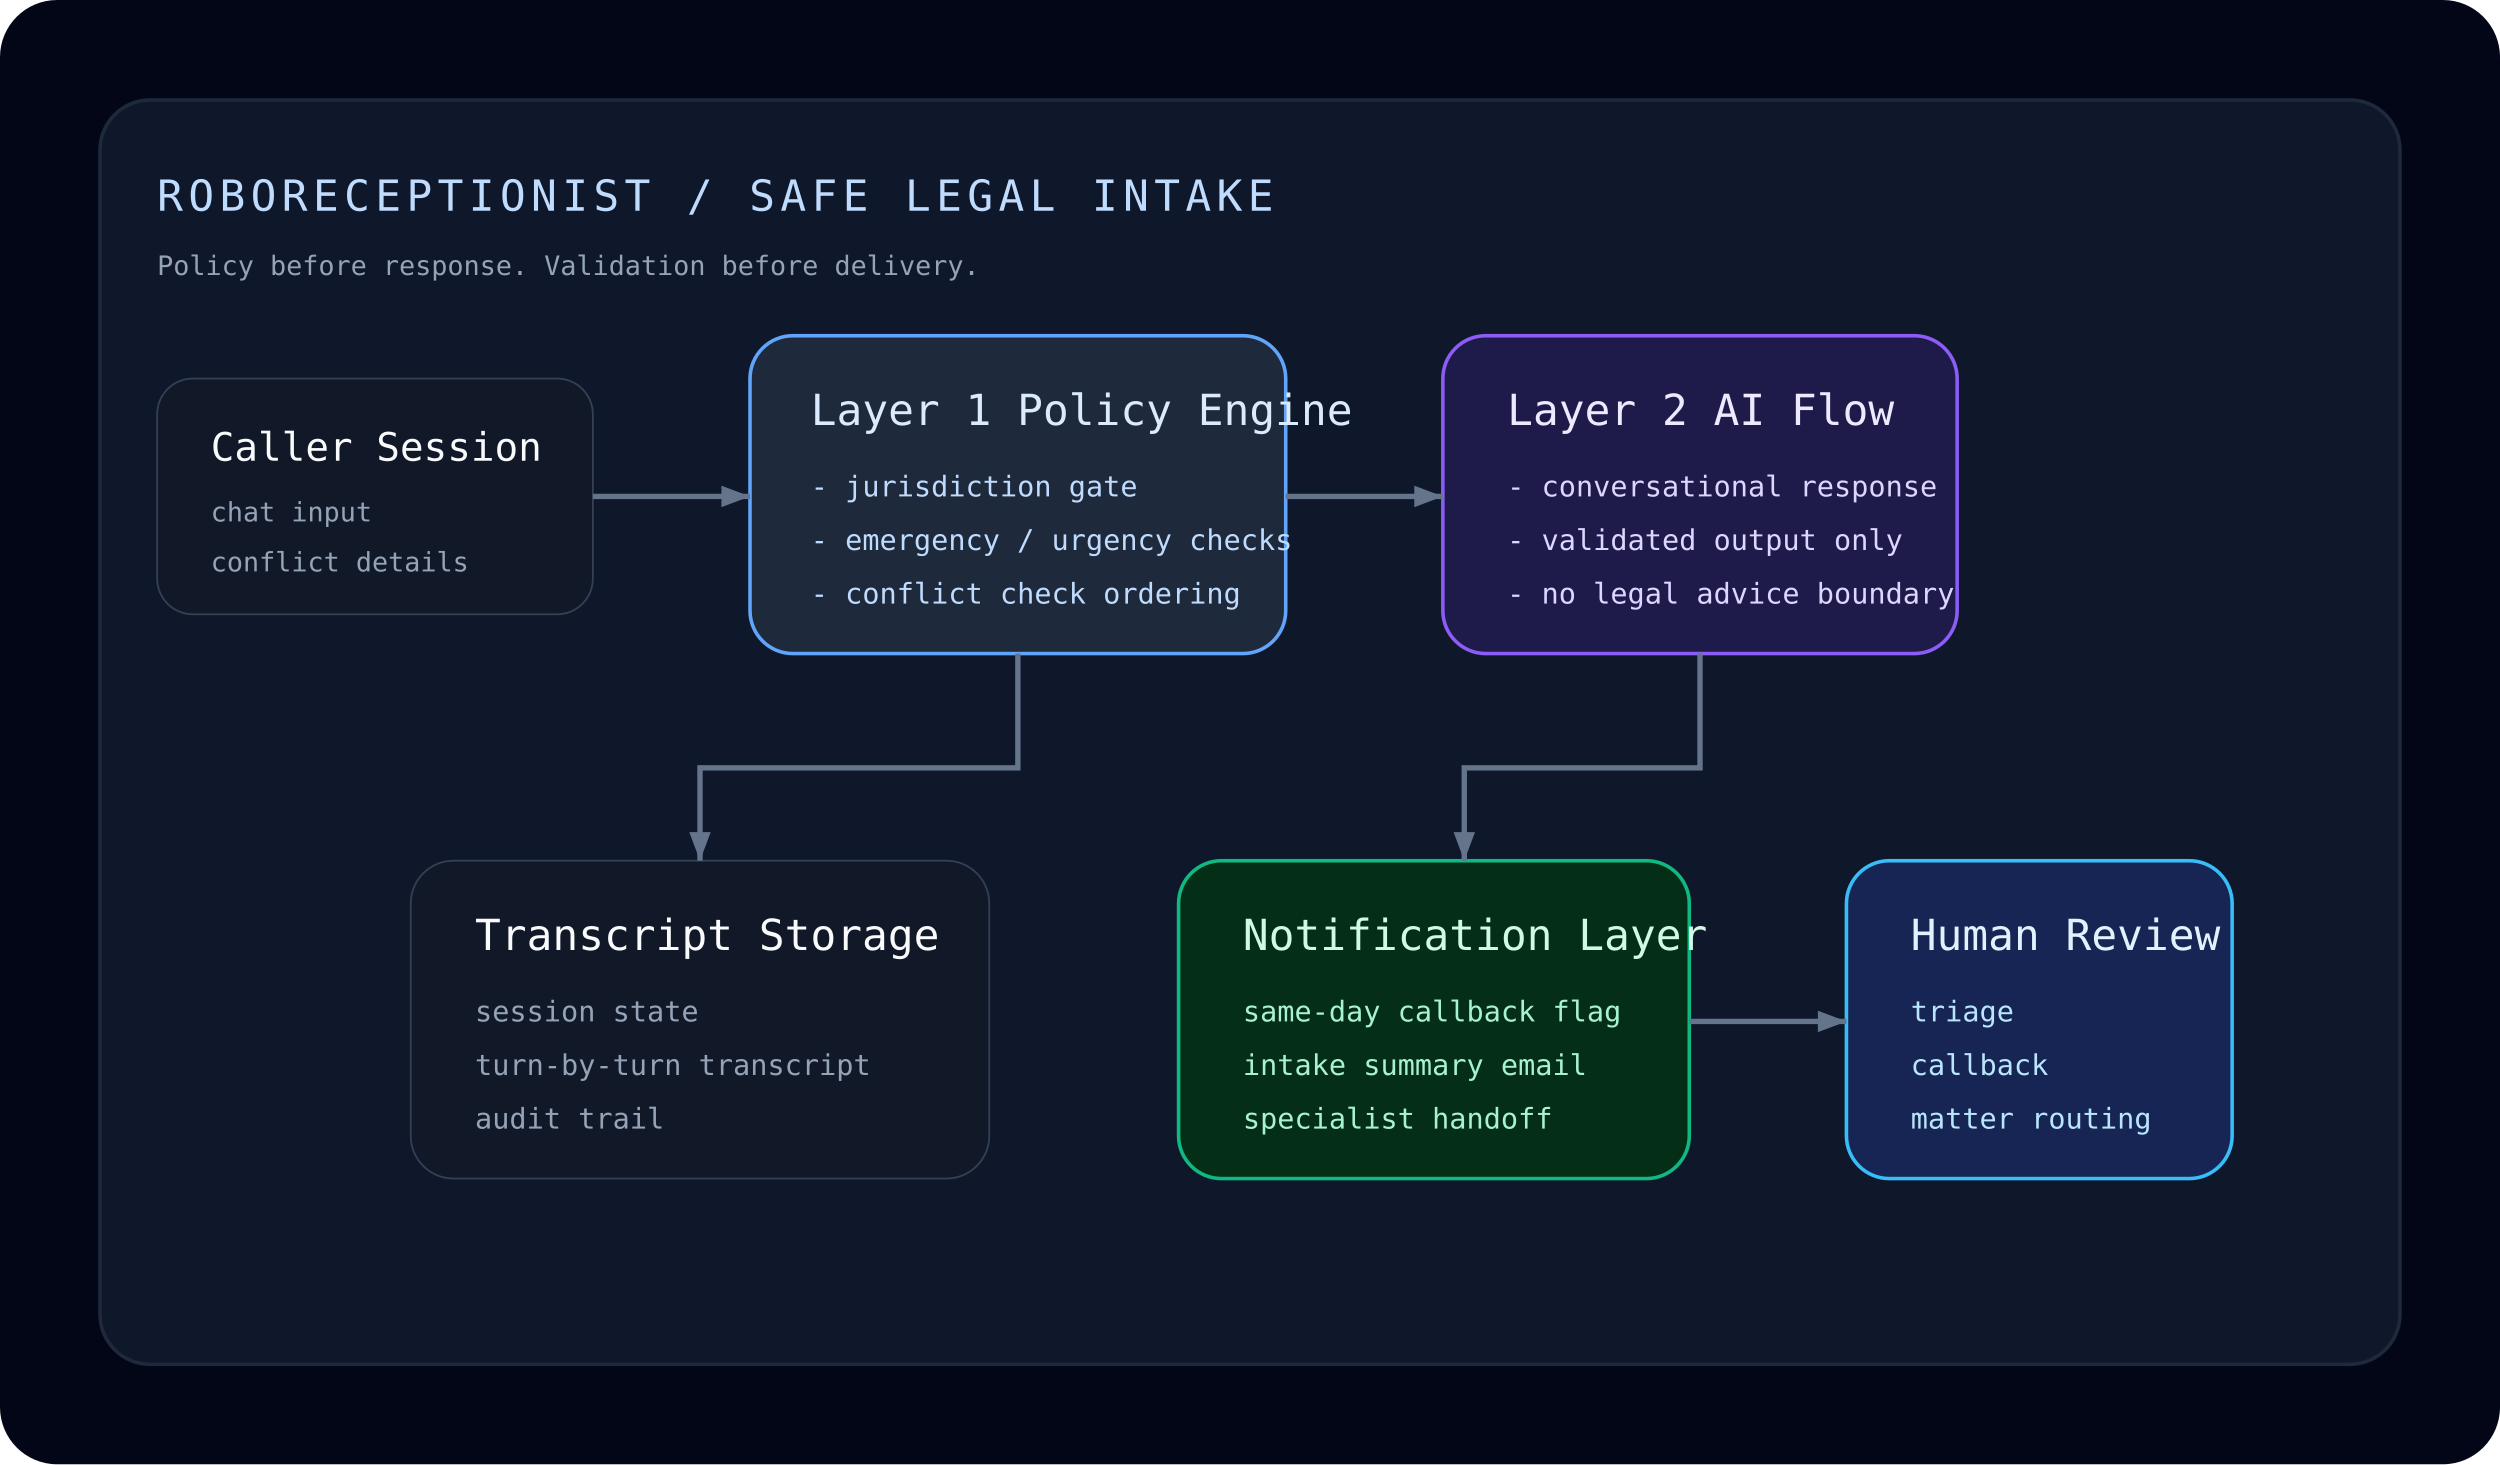
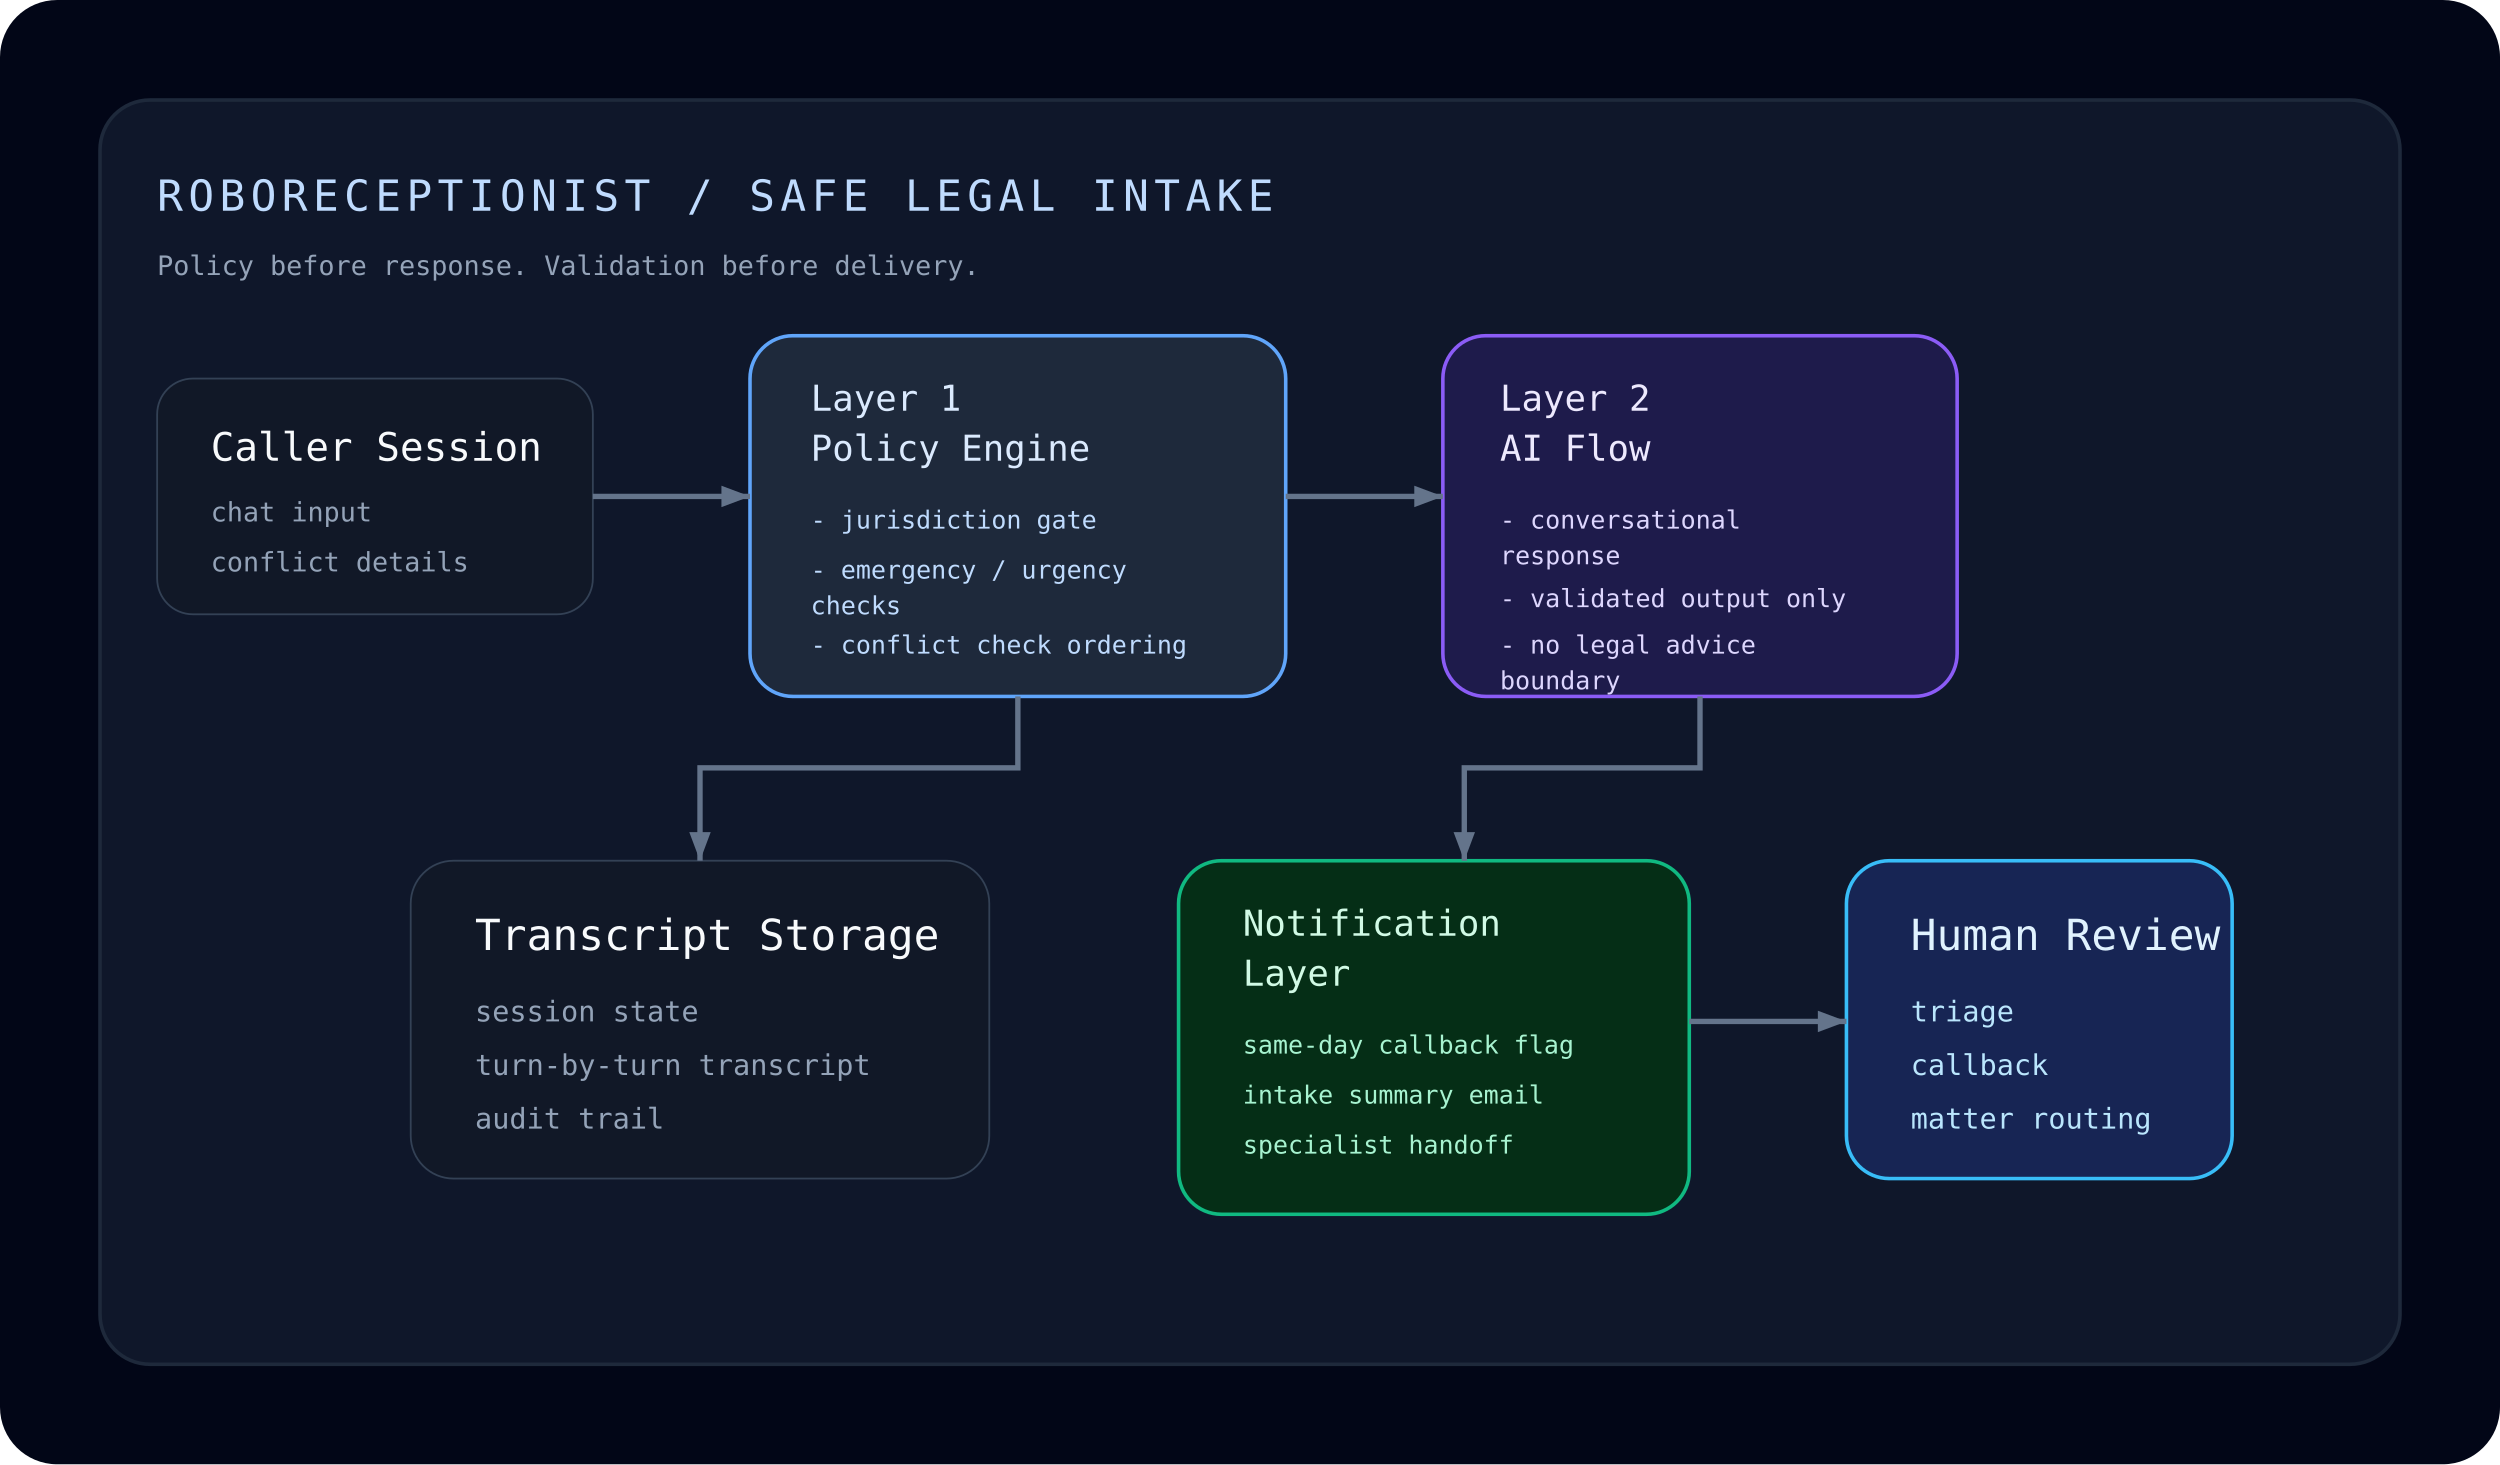
<svg xmlns="http://www.w3.org/2000/svg" width="1400" height="820" viewBox="0 0 1400 820" fill="none">
  <rect width="1400" height="820" rx="32" fill="#020617" />
  <rect x="56" y="56" width="1288" height="708" rx="28" fill="#0F172A" stroke="#1E293B" stroke-width="2" />
  <text x="88" y="118" fill="#BFDBFE" font-family="monospace" font-size="24" letter-spacing="3">ROBORECEPTIONIST / SAFE LEGAL INTAKE</text>
  <text x="88" y="154" fill="#94A3B8" font-family="monospace" font-size="15">Policy before response. Validation before delivery.</text>
  <rect x="88" y="212" width="244" height="132" rx="20" fill="#111827" stroke="#334155" />
  <text x="118" y="258" fill="#F8FAFC" font-family="monospace" font-size="22">Caller Session</text>
  <text x="118" y="292" fill="#94A3B8" font-family="monospace" font-size="15">chat input</text>
  <text x="118" y="320" fill="#94A3B8" font-family="monospace" font-size="15">conflict details</text>
-   <rect x="420" y="188" width="300" height="178" rx="24" fill="#1E293B" stroke="#60A5FA" stroke-width="2" />
-   <text x="454" y="238" fill="#DBEAFE" font-family="monospace" font-size="24">Layer 1 Policy Engine</text>
-   <text x="454" y="278" fill="#BFDBFE" font-family="monospace" font-size="16">- jurisdiction gate</text>
-   <text x="454" y="308" fill="#BFDBFE" font-family="monospace" font-size="16">- emergency / urgency checks</text>
-   <text x="454" y="338" fill="#BFDBFE" font-family="monospace" font-size="16">- conflict check ordering</text>
-   <rect x="808" y="188" width="288" height="178" rx="24" fill="#1E1B4B" stroke="#8B5CF6" stroke-width="2" />
-   <text x="844" y="238" fill="#EDE9FE" font-family="monospace" font-size="24">Layer 2 AI Flow</text>
-   <text x="844" y="278" fill="#DDD6FE" font-family="monospace" font-size="16">- conversational response</text>
-   <text x="844" y="308" fill="#DDD6FE" font-family="monospace" font-size="16">- validated output only</text>
-   <text x="844" y="338" fill="#DDD6FE" font-family="monospace" font-size="16">- no legal advice boundary</text>
+   <rect x="420" y="188" width="300" height="202" rx="24" fill="#1E293B" stroke="#60A5FA" stroke-width="2" />
+   <text x="454" y="230" fill="#DBEAFE" font-family="monospace" font-size="20">
+     <tspan x="454" dy="0">Layer 1</tspan>
+     <tspan x="454" dy="28">Policy Engine</tspan>
+   </text>
+   <text x="454" y="296" fill="#BFDBFE" font-family="monospace" font-size="14">- jurisdiction gate</text>
+   <text x="454" y="324" fill="#BFDBFE" font-family="monospace" font-size="14">
+     <tspan x="454" dy="0">- emergency / urgency</tspan>
+     <tspan x="454" dy="20">  checks</tspan>
+   </text>
+   <text x="454" y="366" fill="#BFDBFE" font-family="monospace" font-size="14">- conflict check ordering</text>
+   <rect x="808" y="188" width="288" height="202" rx="24" fill="#1E1B4B" stroke="#8B5CF6" stroke-width="2" />
+   <text x="840" y="230" fill="#EDE9FE" font-family="monospace" font-size="20">
+     <tspan x="840" dy="0">Layer 2</tspan>
+     <tspan x="840" dy="28">AI Flow</tspan>
+   </text>
+   <text x="840" y="296" fill="#DDD6FE" font-family="monospace" font-size="14">
+     <tspan x="840" dy="0">- conversational</tspan>
+     <tspan x="840" dy="20">  response</tspan>
+   </text>
+   <text x="840" y="340" fill="#DDD6FE" font-family="monospace" font-size="14">- validated output only</text>
+   <text x="840" y="366" fill="#DDD6FE" font-family="monospace" font-size="14">
+     <tspan x="840" dy="0">- no legal advice</tspan>
+     <tspan x="840" dy="20">  boundary</tspan>
+   </text>
  <rect x="230" y="482" width="324" height="178" rx="24" fill="#111827" stroke="#334155" />
  <text x="266" y="532" fill="#F8FAFC" font-family="monospace" font-size="24">Transcript Storage</text>
  <text x="266" y="572" fill="#94A3B8" font-family="monospace" font-size="16">session state</text>
  <text x="266" y="602" fill="#94A3B8" font-family="monospace" font-size="16">turn-by-turn transcript</text>
  <text x="266" y="632" fill="#94A3B8" font-family="monospace" font-size="16">audit trail</text>
-   <rect x="660" y="482" width="286" height="178" rx="24" fill="#052E16" stroke="#10B981" stroke-width="2" />
-   <text x="696" y="532" fill="#D1FAE5" font-family="monospace" font-size="24">Notification Layer</text>
-   <text x="696" y="572" fill="#A7F3D0" font-family="monospace" font-size="16">same-day callback flag</text>
-   <text x="696" y="602" fill="#A7F3D0" font-family="monospace" font-size="16">intake summary email</text>
-   <text x="696" y="632" fill="#A7F3D0" font-family="monospace" font-size="16">specialist handoff</text>
+   <rect x="660" y="482" width="286" height="198" rx="24" fill="#052E16" stroke="#10B981" stroke-width="2" />
+   <text x="696" y="524" fill="#D1FAE5" font-family="monospace" font-size="20">
+     <tspan x="696" dy="0">Notification</tspan>
+     <tspan x="696" dy="28">Layer</tspan>
+   </text>
+   <text x="696" y="590" fill="#A7F3D0" font-family="monospace" font-size="14">same-day callback flag</text>
+   <text x="696" y="618" fill="#A7F3D0" font-family="monospace" font-size="14">intake summary email</text>
+   <text x="696" y="646" fill="#A7F3D0" font-family="monospace" font-size="14">specialist handoff</text>
  <rect x="1034" y="482" width="216" height="178" rx="24" fill="#172554" stroke="#38BDF8" stroke-width="2" />
  <text x="1070" y="532" fill="#E0F2FE" font-family="monospace" font-size="24">Human Review</text>
  <text x="1070" y="572" fill="#BAE6FD" font-family="monospace" font-size="16">triage</text>
  <text x="1070" y="602" fill="#BAE6FD" font-family="monospace" font-size="16">callback</text>
  <text x="1070" y="632" fill="#BAE6FD" font-family="monospace" font-size="16">matter routing</text>
  <path d="M332 278H420" stroke="#64748B" stroke-width="3" />
  <path d="M720 278H808" stroke="#64748B" stroke-width="3" />
-   <path d="M952 366V430H820V482" stroke="#64748B" stroke-width="3" />
-   <path d="M570 366V430H392V482" stroke="#64748B" stroke-width="3" />
+   <path d="M952 390V430H820V482" stroke="#64748B" stroke-width="3" />
+   <path d="M570 390V430H392V482" stroke="#64748B" stroke-width="3" />
  <path d="M946 572H1034" stroke="#64748B" stroke-width="3" />
  <path d="M404 272L420 278L404 284" fill="#64748B" />
  <path d="M792 272L808 278L792 284" fill="#64748B" />
  <path d="M814 466L820 482L826 466" fill="#64748B" />
  <path d="M386 466L392 482L398 466" fill="#64748B" />
  <path d="M1018 566L1034 572L1018 578" fill="#64748B" />
</svg>
